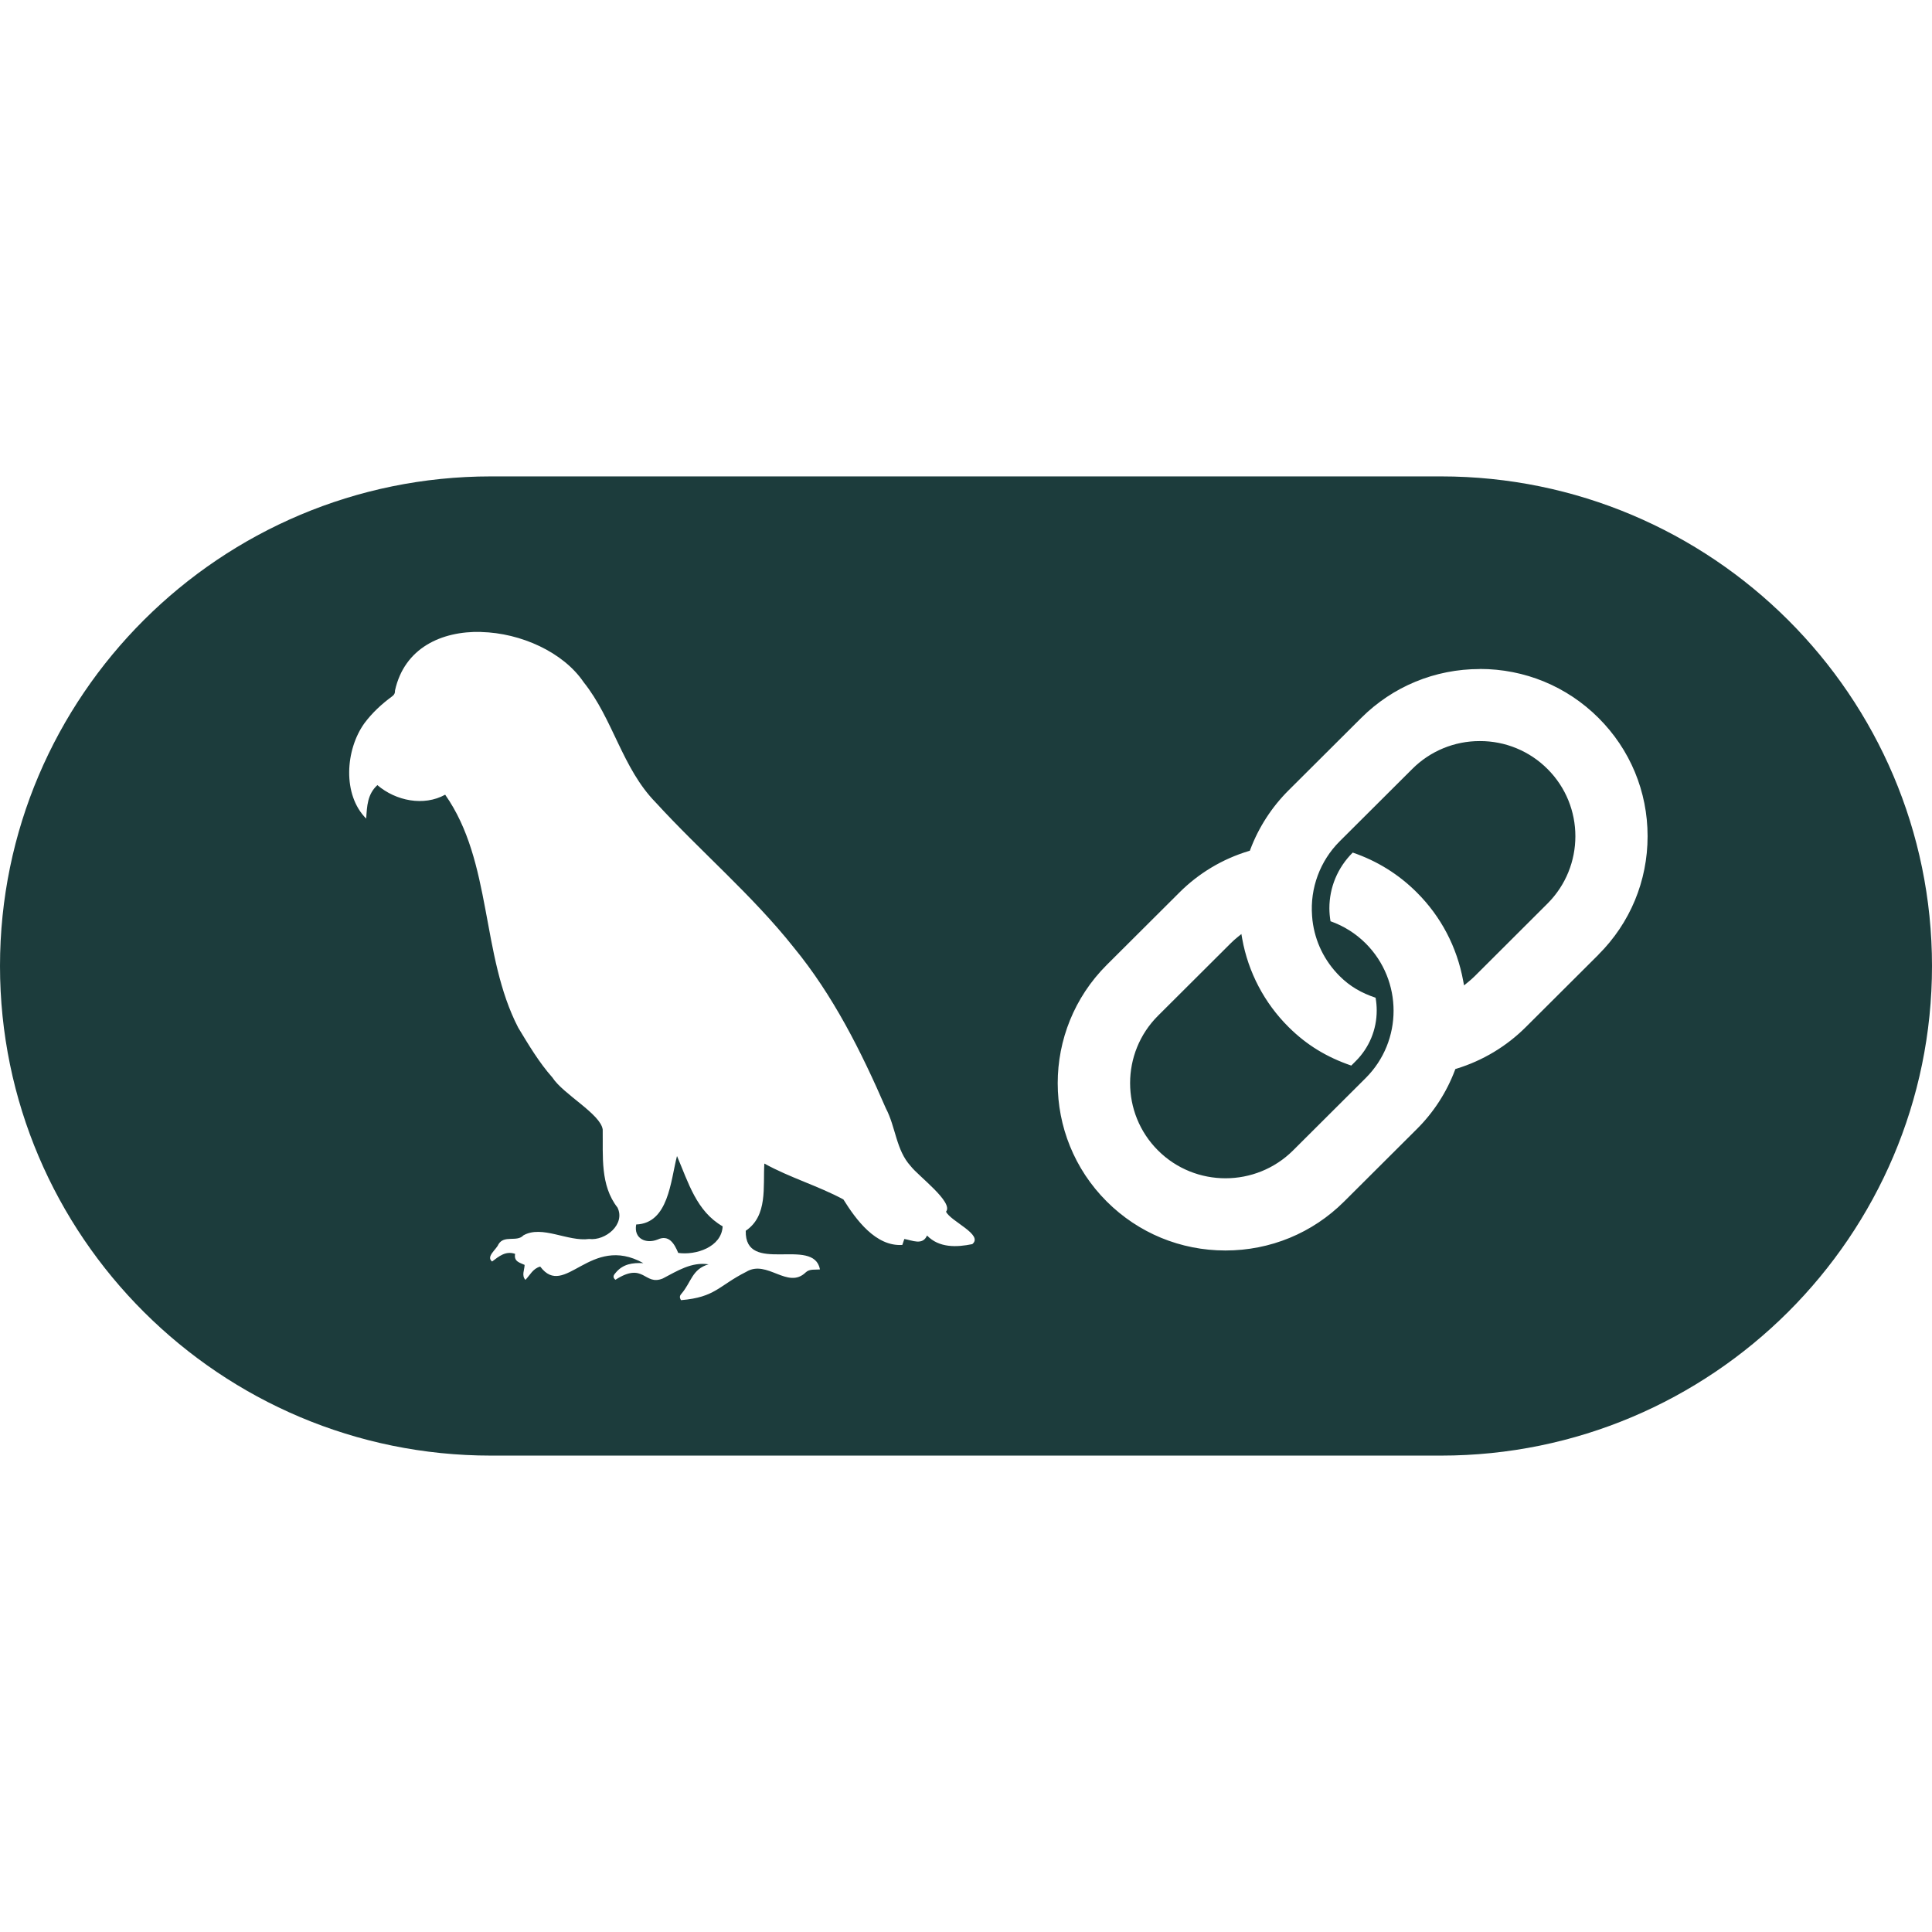
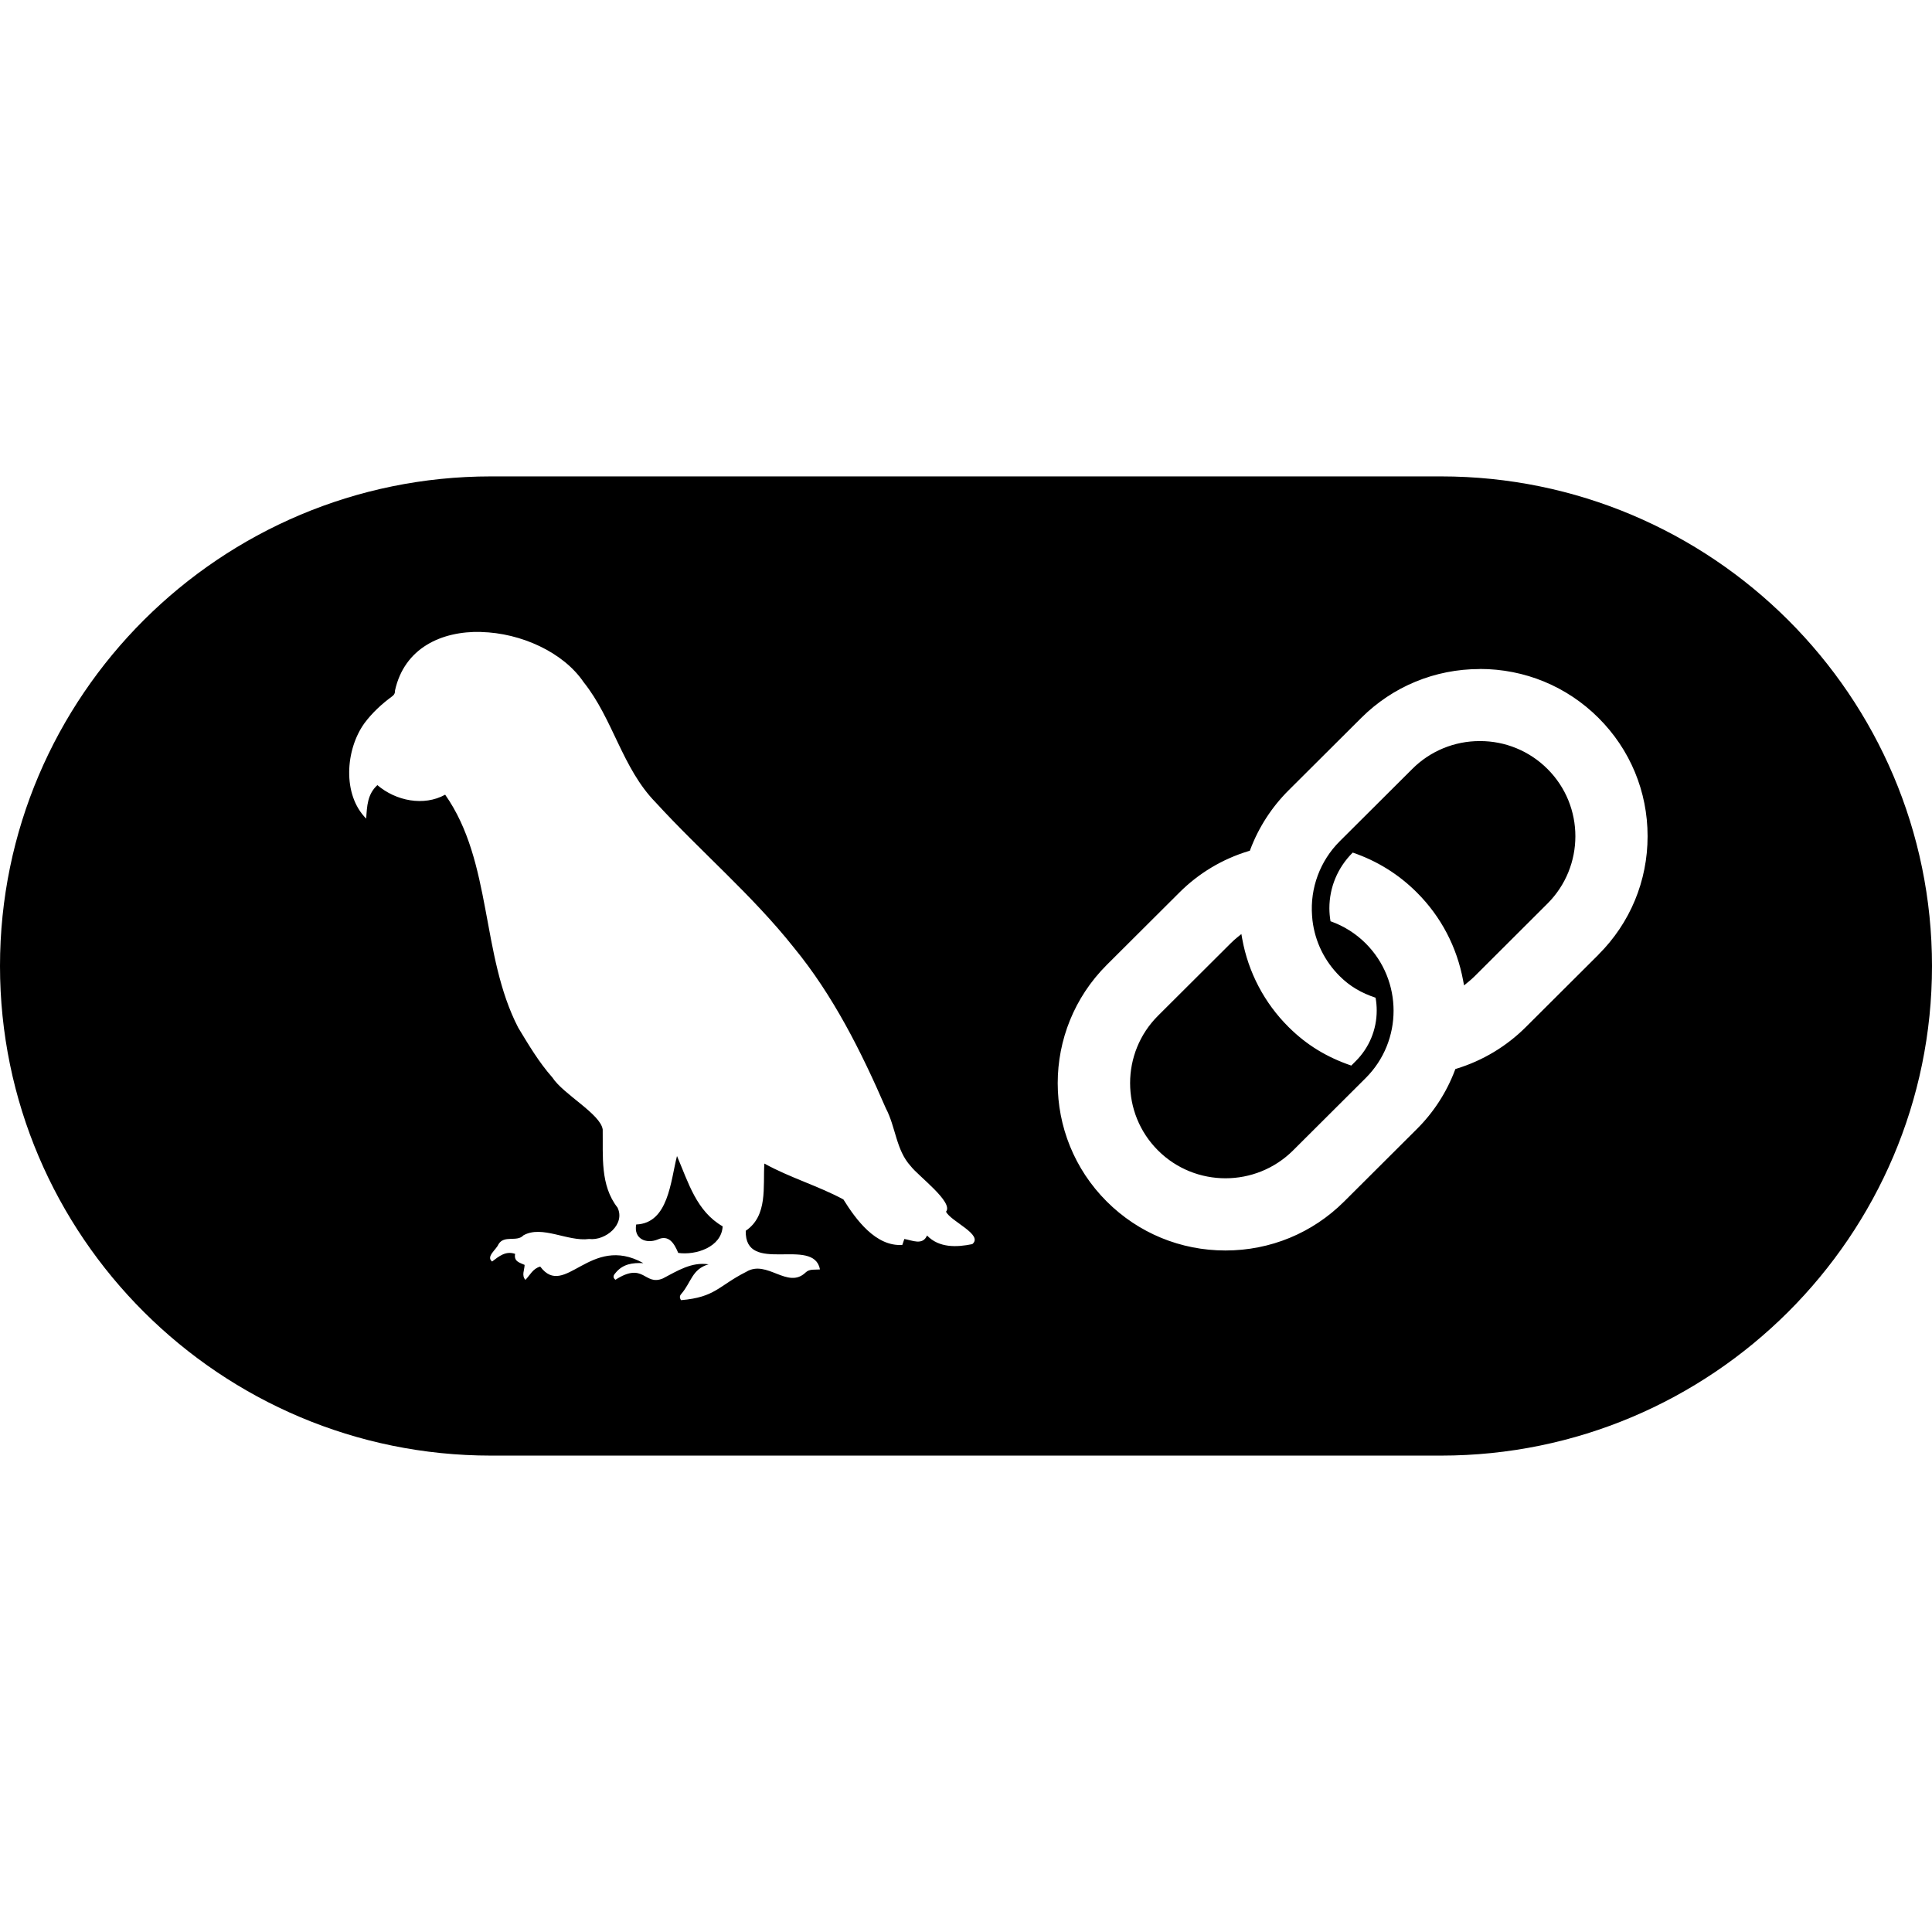
- <svg xmlns="http://www.w3.org/2000/svg" fill="#1C3C3C" role="img" viewBox="0 0 24 24">
-   <path d="M6.099 5.918C2.736 5.918 0 8.646 0 12s2.736 6.082 6.099 6.082h11.802C21.264 18.082 24 15.354 24 12s-2.736-6.082-6.099-6.082ZM5.977 7.851c.493.012 1.02.25 1.273.623.367.459.478 1.067.894 1.493.56.612 1.199 1.151 1.716 1.802.489.595.839 1.294 1.144 1.998.124.234.126.52.31.72.091.12.535.448.438.565.056.12.47.286.326.403-.194.04-.413.048-.562-.107-.055.126-.183.06-.282.043a4 4 0 0 0-.025.074c-.329.022-.575-.313-.732-.565-.311-.168-.664-.27-.982-.446-.018.289.045.648-.231.835-.014.556.844.066.922.48-.061.007-.129-.009-.177.037-.224.217-.48-.165-.739-.007-.346.174-.381.316-.81.352-.024-.036-.014-.059.006-.081.121-.14.13-.305.336-.364-.212-.033-.39.083-.569.176-.232.095-.23-.214-.588.016-.04-.032-.021-.061.002-.086.091-.111.21-.127.345-.121-.663-.369-.975.451-1.281.043-.092.024-.127.107-.184.165-.05-.055-.012-.121-.01-.186-.06-.028-.136-.041-.118-.137-.117-.04-.199.029-.286.095-.079-.061.053-.149.078-.212.07-.122.23-.025.311-.113.231-.131.552.081.816.045.203.025.454-.182.353-.39-.217-.277-.179-.639-.184-.97-.027-.193-.491-.438-.625-.646-.166-.187-.295-.405-.424-.618-.467-.901-.32-2.058-.908-2.895-.266.147-.613.077-.842-.119-.124.113-.129.26-.139.416-.297-.296-.259-.856-.022-1.185.097-.13.213-.237.342-.332.029-.021.039-.042.038-.075.117-.527.576-.739 1.069-.727m12.407.46c.557 0 1.081.216 1.474.608s.61.914.61 1.47c0 .556-.217 1.078-.61 1.47v.001l-.902.899a2.08 2.08 0 0 1-.86.517l-.016.005-.006.016a2.05 2.05 0 0 1-.474.731l-.902.899c-.393.392-.917.608-1.474.608s-1.081-.216-1.474-.608c-.813-.811-.813-2.129 0-2.94l.902-.899a2.056 2.056 0 0 1 .858-.514l.017-.005.006-.016a2.07 2.07 0 0 1 .475-.734l.902-.899c.393-.392.917-.608 1.474-.608zm0 .896a1.18 1.18 0 0 0-.839.346l-.902.899a1.181 1.181 0 0 0-.343.925l.005.057c.032.265.149.504.337.692.13.13.273.211.447.269a.9.9 0 0 1 .014.158.884.884 0 0 1-.261.63l-.055.055c-.301-.103-.552-.253-.779-.479a2.06 2.06 0 0 1-.576-1.097l-.01-.058-.046.037a1.1 1.1 0 0 0-.088.079l-.902.899c-.462.461-.462 1.212 0 1.673.231.231.535.346.839.346.304 0 .608-.116.839-.346l.902-.899c.462-.461.462-1.211 0-1.673a1.17 1.17 0 0 0-.437-.275 1 1 0 0 1-.014-.161c0-.259.102-.505.29-.692.302.103.57.269.796.495.301.3.499.679.576 1.097l.011.058.045-.037a1.1 1.1 0 0 0 .089-.079l.902-.9c.462-.461.463-1.212 0-1.673a1.18 1.18 0 0 0-.84-.346Zm-9.973 5.157-.001.001c-.079.308-.105.832-.506.847-.033.178.123.244.266.187.141-.065.208.051.256.166.218.032.539-.072.552-.33-.325-.187-.425-.542-.566-.871" />
+ <svg xmlns="http://www.w3.org/2000/svg" role="img" viewBox="0 0 24 24" id="Langchain--Streamline-Simple-Icons">
+   <path d="M6.099 5.918C2.736 5.918 0 8.646 0 12s2.736 6.082 6.099 6.082h11.802C21.264 18.082 24 15.354 24 12s-2.736 -6.082 -6.099 -6.082ZM5.977 7.851c0.493 0.012 1.02 0.25 1.273 0.623 0.367 0.459 0.478 1.067 0.894 1.493 0.56 0.612 1.199 1.151 1.716 1.802 0.489 0.595 0.839 1.294 1.144 1.998 0.124 0.234 0.126 0.52 0.31 0.72 0.091 0.12 0.535 0.448 0.438 0.565 0.056 0.12 0.47 0.286 0.326 0.403 -0.194 0.04 -0.413 0.048 -0.562 -0.107 -0.055 0.126 -0.183 0.06 -0.282 0.043a4 4 0 0 0 -0.025 0.074c-0.329 0.022 -0.575 -0.313 -0.732 -0.565 -0.311 -0.168 -0.664 -0.27 -0.982 -0.446 -0.018 0.289 0.045 0.648 -0.231 0.835 -0.014 0.556 0.844 0.066 0.922 0.48 -0.061 0.007 -0.129 -0.009 -0.177 0.037 -0.224 0.217 -0.48 -0.165 -0.739 -0.007 -0.346 0.174 -0.381 0.316 -0.81 0.352 -0.024 -0.036 -0.014 -0.059 0.006 -0.081 0.121 -0.14 0.13 -0.305 0.336 -0.364 -0.212 -0.033 -0.39 0.083 -0.569 0.176 -0.232 0.095 -0.23 -0.214 -0.588 0.016 -0.04 -0.032 -0.021 -0.061 0.002 -0.086 0.091 -0.111 0.21 -0.127 0.345 -0.121 -0.663 -0.369 -0.975 0.451 -1.281 0.043 -0.092 0.024 -0.127 0.107 -0.184 0.165 -0.05 -0.055 -0.012 -0.121 -0.01 -0.186 -0.06 -0.028 -0.136 -0.041 -0.118 -0.137 -0.117 -0.04 -0.199 0.029 -0.286 0.095 -0.079 -0.061 0.053 -0.149 0.078 -0.212 0.07 -0.122 0.23 -0.025 0.311 -0.113 0.231 -0.131 0.552 0.081 0.816 0.045 0.203 0.025 0.454 -0.182 0.353 -0.39 -0.217 -0.277 -0.179 -0.639 -0.184 -0.97 -0.027 -0.193 -0.491 -0.438 -0.625 -0.646 -0.166 -0.187 -0.295 -0.405 -0.424 -0.618 -0.467 -0.901 -0.32 -2.058 -0.908 -2.895 -0.266 0.147 -0.613 0.077 -0.842 -0.119 -0.124 0.113 -0.129 0.26 -0.139 0.416 -0.297 -0.296 -0.259 -0.856 -0.022 -1.185 0.097 -0.13 0.213 -0.237 0.342 -0.332 0.029 -0.021 0.039 -0.042 0.038 -0.075 0.117 -0.527 0.576 -0.739 1.069 -0.727m12.407 0.46c0.557 0 1.081 0.216 1.474 0.608s0.61 0.914 0.61 1.47c0 0.556 -0.217 1.078 -0.61 1.47v0.001l-0.902 0.899a2.08 2.08 0 0 1 -0.86 0.517l-0.016 0.005 -0.006 0.016a2.05 2.05 0 0 1 -0.474 0.731l-0.902 0.899c-0.393 0.392 -0.917 0.608 -1.474 0.608s-1.081 -0.216 -1.474 -0.608c-0.813 -0.811 -0.813 -2.129 0 -2.94l0.902 -0.899a2.056 2.056 0 0 1 0.858 -0.514l0.017 -0.005 0.006 -0.016a2.07 2.07 0 0 1 0.475 -0.734l0.902 -0.899c0.393 -0.392 0.917 -0.608 1.474 -0.608zm0 0.896a1.18 1.18 0 0 0 -0.839 0.346l-0.902 0.899a1.181 1.181 0 0 0 -0.343 0.925l0.005 0.057c0.032 0.265 0.149 0.504 0.337 0.692 0.13 0.13 0.273 0.211 0.447 0.269a0.9 0.9 0 0 1 0.014 0.158 0.884 0.884 0 0 1 -0.261 0.63l-0.055 0.055c-0.301 -0.103 -0.552 -0.253 -0.779 -0.479a2.06 2.06 0 0 1 -0.576 -1.097l-0.01 -0.058 -0.046 0.037a1.1 1.1 0 0 0 -0.088 0.079l-0.902 0.899c-0.462 0.461 -0.462 1.212 0 1.673 0.231 0.231 0.535 0.346 0.839 0.346 0.304 0 0.608 -0.116 0.839 -0.346l0.902 -0.899c0.462 -0.461 0.462 -1.211 0 -1.673a1.17 1.17 0 0 0 -0.437 -0.275 1 1 0 0 1 -0.014 -0.161c0 -0.259 0.102 -0.505 0.29 -0.692 0.302 0.103 0.57 0.269 0.796 0.495 0.301 0.3 0.499 0.679 0.576 1.097l0.011 0.058 0.045 -0.037a1.1 1.1 0 0 0 0.089 -0.079l0.902 -0.9c0.462 -0.461 0.463 -1.212 0 -1.673a1.18 1.18 0 0 0 -0.84 -0.346Zm-9.973 5.157 -0.001 0.001c-0.079 0.308 -0.105 0.832 -0.506 0.847 -0.033 0.178 0.123 0.244 0.266 0.187 0.141 -0.065 0.208 0.051 0.256 0.166 0.218 0.032 0.539 -0.072 0.552 -0.33 -0.325 -0.187 -0.425 -0.542 -0.566 -0.871" fill="#000000" stroke-width="1" />
</svg>
